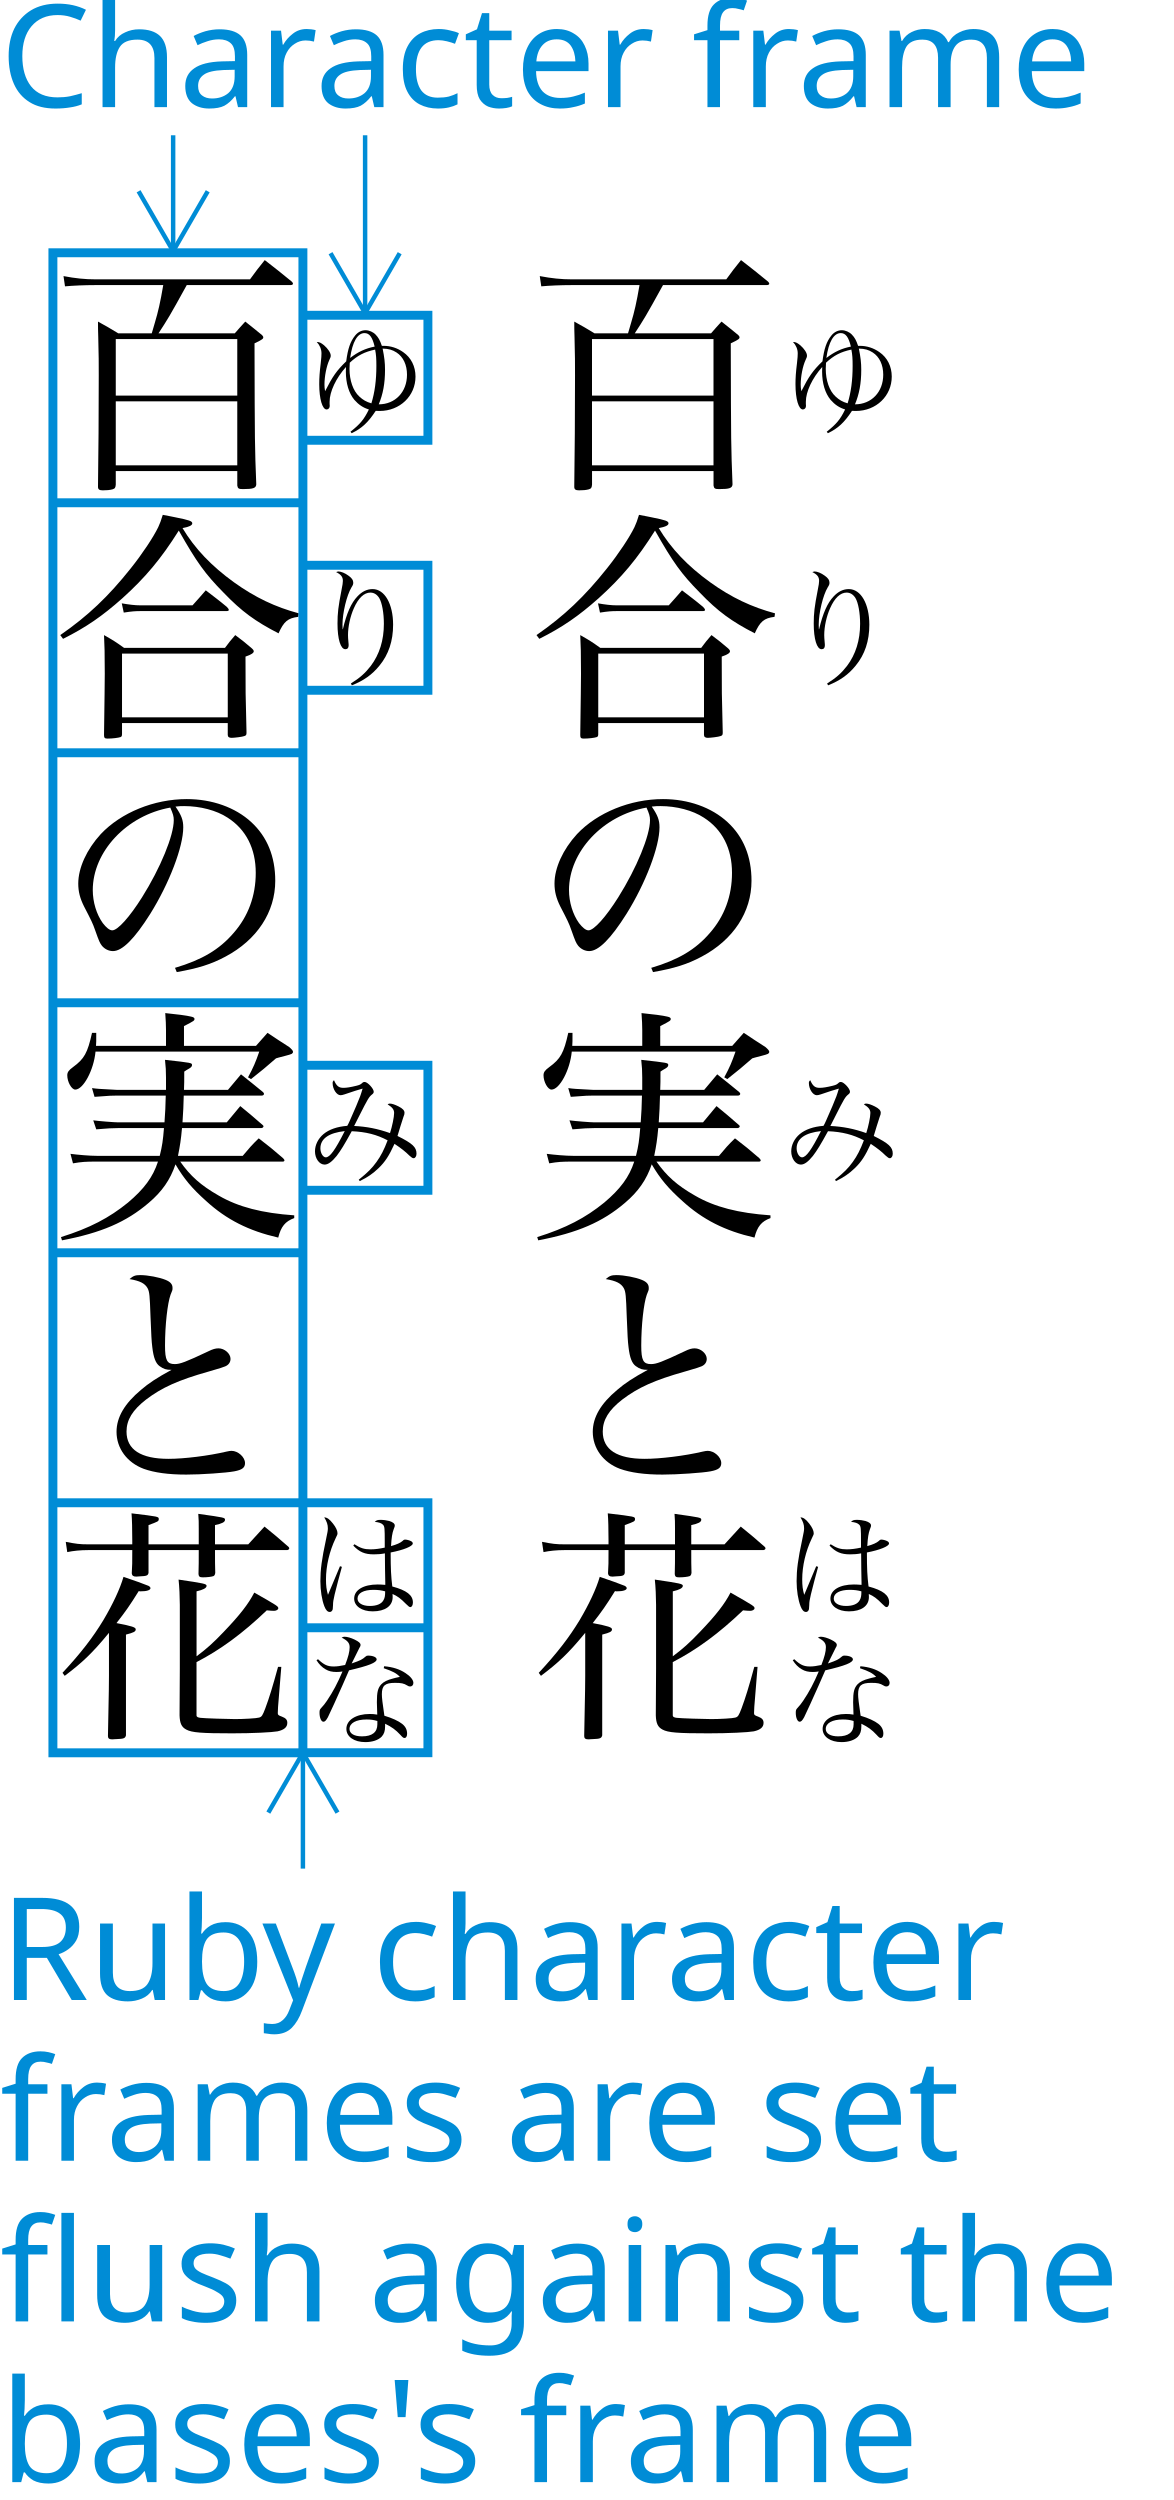
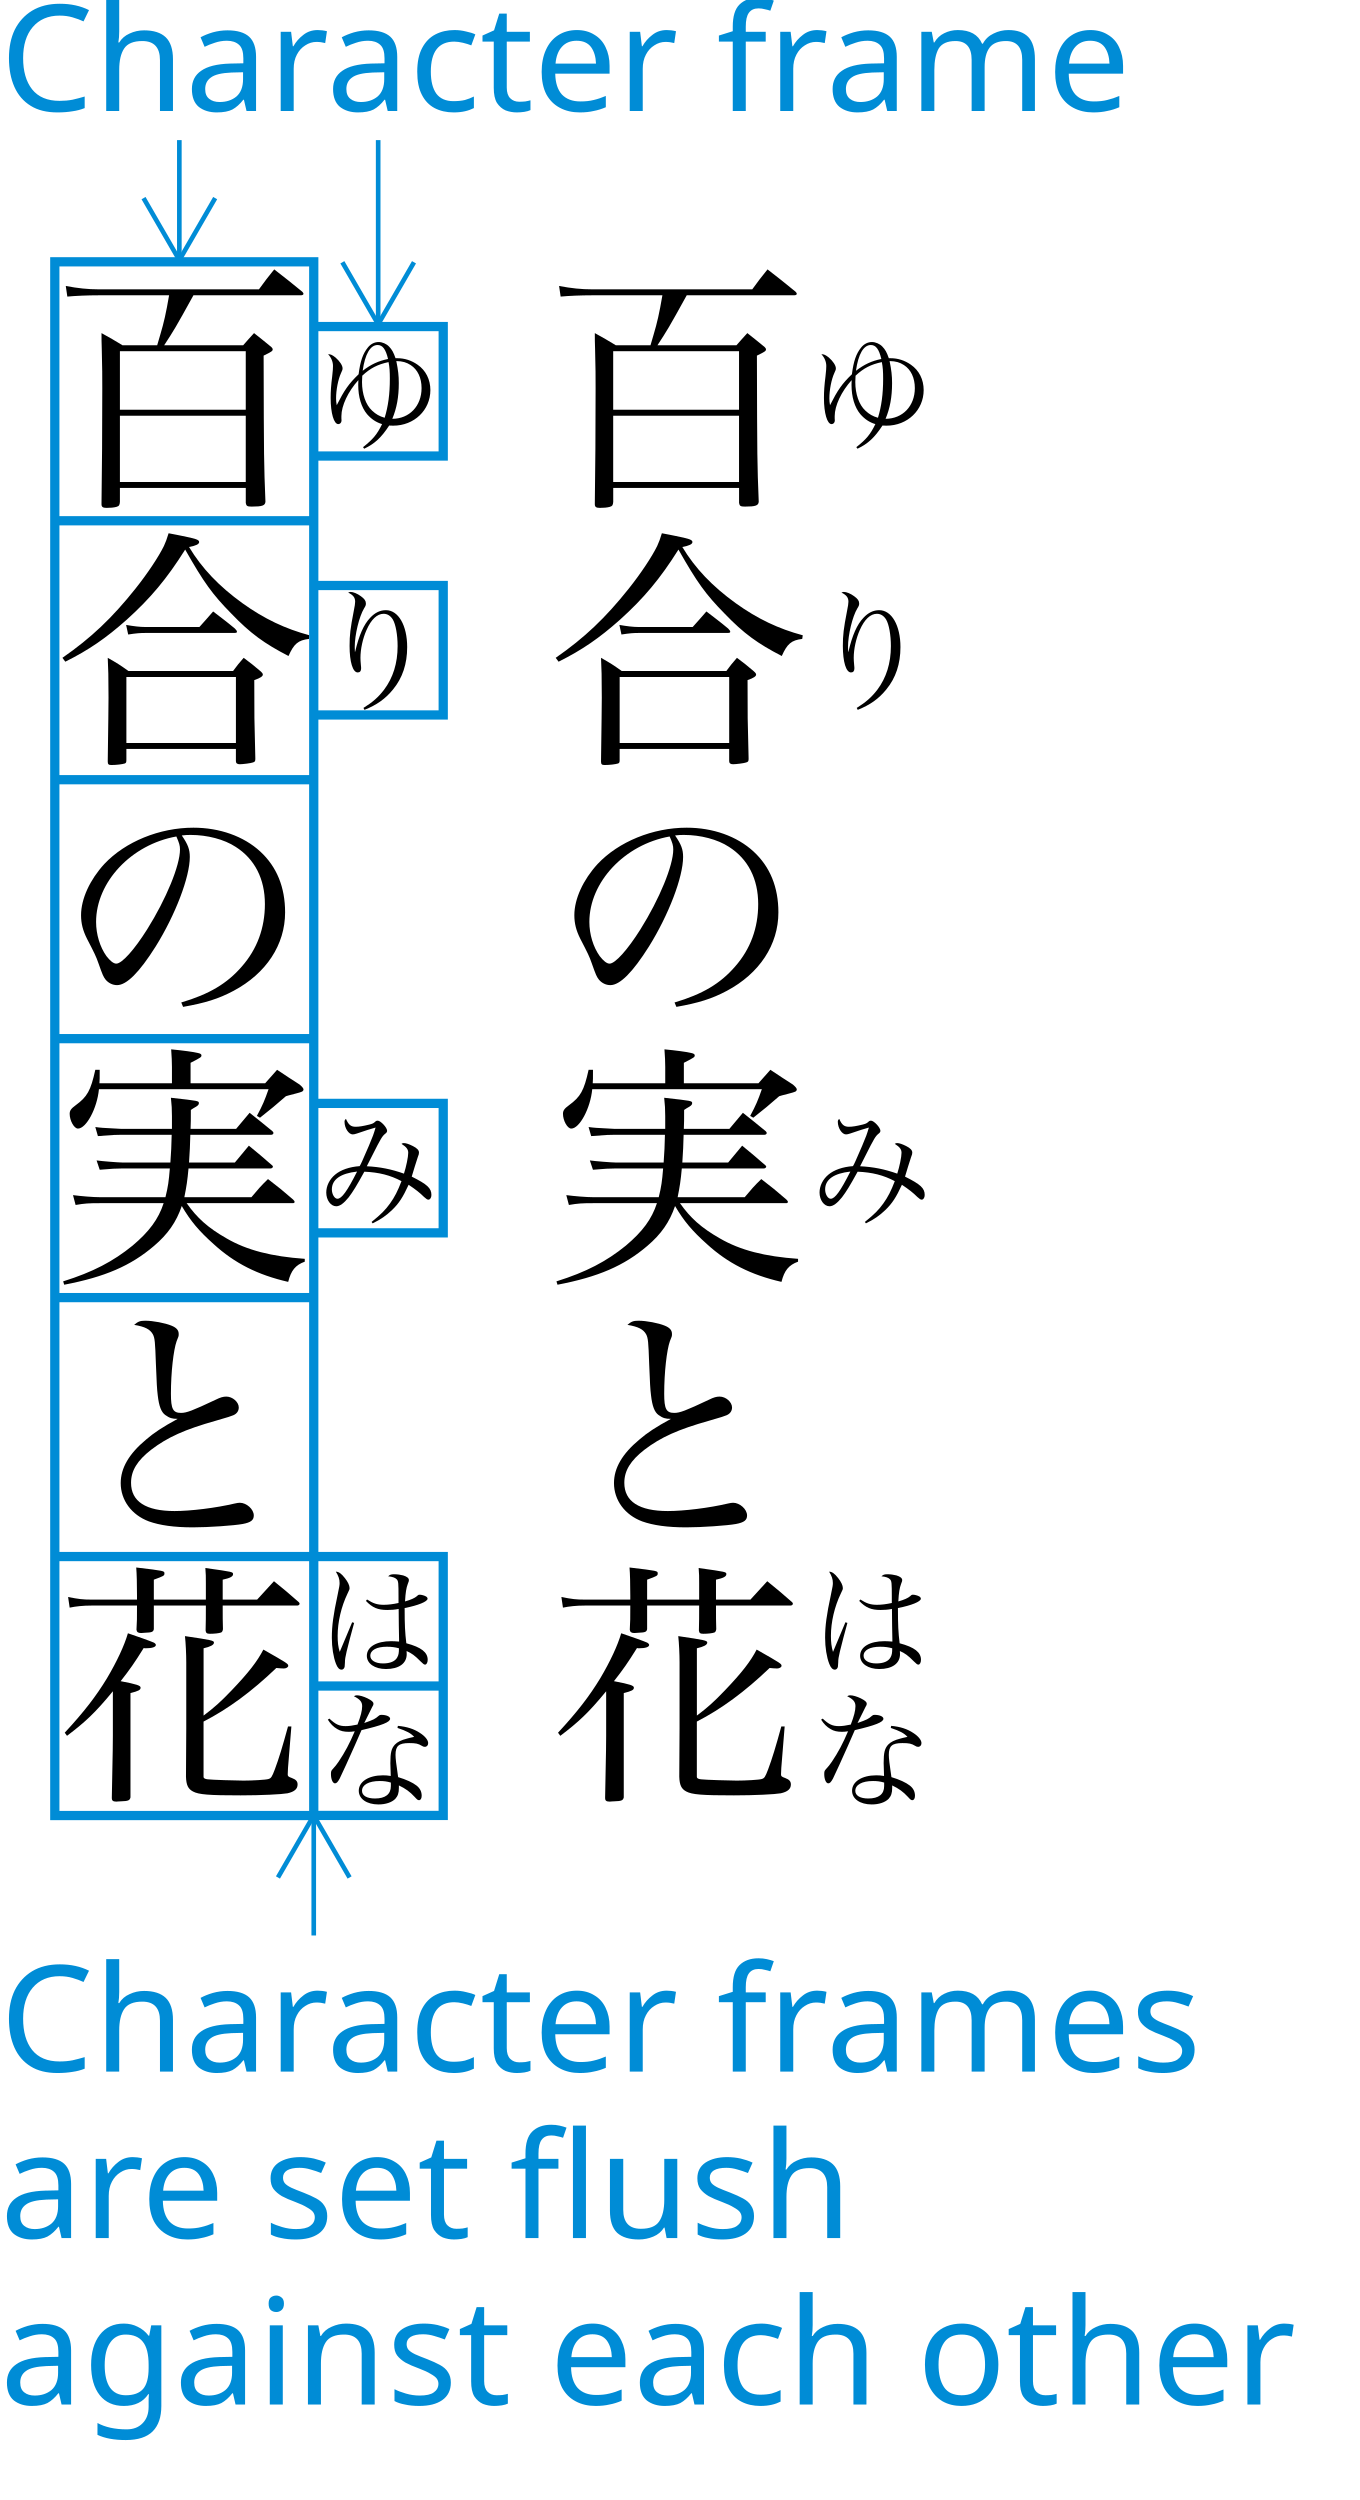
- <svg xmlns="http://www.w3.org/2000/svg" version="1.1" id="レイヤー_1" width="98.538" viewBox="0 0 65.692 140" overflow="visible" enable-background="new 0 0 65.692 165.848" xml:space="preserve">
+ <svg xmlns="http://www.w3.org/2000/svg" version="1.1" id="レイヤー_1" width="110.244" viewBox="0 0 73.496 135.163" overflow="visible" enable-background="new 0 0 73.496 135.163" xml:space="preserve">
  <g>
    <path d="M19.628,24.176c0.546-0.434,0.756-0.686,1.029-1.246c-0.322-0.098-0.574-0.266-0.813-0.539   c-0.308-0.371-0.476-0.924-0.476-1.582c0-0.049,0-0.133,0.007-0.259c-0.56,0.623-0.917,1.386-0.917,1.946c0,0.049,0,0.091,0,0.126   c0.007,0.049,0.007,0.091,0.007,0.112c0,0.112-0.077,0.196-0.175,0.196c-0.238,0-0.413-0.588-0.413-1.414   c0-0.357,0.021-0.672,0.084-1.176c0.035-0.322,0.042-0.42,0.042-0.553c0-0.231-0.098-0.462-0.266-0.637   c0.146,0,0.23,0.042,0.406,0.182c0.224,0.196,0.378,0.427,0.378,0.581c0,0.07-0.008,0.098-0.084,0.259   c-0.154,0.336-0.267,0.903-0.267,1.365c0,0.126,0.007,0.203,0.035,0.371c0.413-0.819,0.651-1.162,1.183-1.673   c0.092-0.714,0.231-1.113,0.497-1.442c0.154-0.196,0.364-0.301,0.588-0.301c0.196,0,0.421,0.098,0.561,0.245   c0.161,0.168,0.238,0.308,0.35,0.63c0.042,0,0.084,0,0.099,0c0.392,0,0.763,0.119,1.092,0.35c0.448,0.308,0.693,0.805,0.693,1.372   c0,1.085-0.875,1.925-2.01,1.925c-0.049,0-0.111,0-0.217-0.007c-0.427,0.651-0.777,0.98-1.351,1.253L19.628,24.176z M19.586,20.312   c-0.007,0.168-0.014,0.266-0.014,0.343c0,0.651,0.203,1.232,0.546,1.547c0.21,0.196,0.392,0.301,0.679,0.385   c0.189-0.609,0.28-1.288,0.28-2.1c0-0.399-0.014-0.623-0.07-0.91C20.413,19.703,20.021,19.906,19.586,20.312z M20.98,19.409   c-0.126-0.532-0.294-0.756-0.567-0.756c-0.392,0-0.679,0.49-0.805,1.393C20.055,19.703,20.455,19.514,20.98,19.409z M21.561,20.711   c0,0.756-0.112,1.358-0.351,1.932c0.924,0,1.582-0.693,1.582-1.659c0-0.553-0.21-1.001-0.588-1.246   c-0.231-0.147-0.434-0.21-0.777-0.217C21.526,20.011,21.561,20.312,21.561,20.711z" />
    <path d="M19.65,38.274c0.497-0.308,0.805-0.581,1.112-0.98c0.49-0.651,0.735-1.442,0.735-2.359c0-0.609-0.104-1.183-0.259-1.442   c-0.126-0.203-0.294-0.308-0.497-0.308c-0.351,0-0.672,0.301-0.924,0.875c-0.203,0.455-0.329,1.029-0.329,1.505   c0,0.119,0.007,0.196,0.027,0.434c0.008,0.042,0.008,0.098,0.008,0.147c0,0.133-0.063,0.21-0.183,0.21   c-0.266,0-0.44-0.567-0.44-1.435c0-0.581,0.042-0.945,0.224-1.876c0.056-0.28,0.077-0.413,0.077-0.511   c0-0.224-0.098-0.357-0.378-0.497c0.056-0.021,0.098-0.035,0.126-0.035c0.146,0,0.371,0.091,0.56,0.231   c0.196,0.14,0.273,0.252,0.273,0.392c0,0.091-0.014,0.133-0.098,0.266c-0.267,0.441-0.505,1.435-0.505,2.086   c0,0.063,0,0.133,0.008,0.259h0.014c0.21-0.896,0.469-1.477,0.812-1.834c0.26-0.28,0.539-0.413,0.854-0.413   c0.672,0,1.147,0.826,1.147,1.995c0,0.91-0.252,1.666-0.763,2.289c-0.413,0.511-0.882,0.84-1.547,1.106L19.65,38.274z" />
    <path d="M20.09,66.064c0.512-0.413,0.742-0.644,0.994-0.994s0.42-0.679,0.623-1.211c-0.609-0.322-1.211-0.476-2.009-0.511   c-0.427,0.777-0.609,1.071-0.847,1.386c-0.26,0.322-0.477,0.483-0.673,0.483c-0.294,0-0.539-0.336-0.539-0.742   c0-0.357,0.176-0.714,0.477-0.966c0.308-0.259,0.77-0.42,1.33-0.462c0.098-0.168,0.111-0.217,0.497-1.099   c0.224-0.532,0.252-0.609,0.363-0.987c-0.168,0.042-0.65,0.196-1.008,0.322c-0.111,0.035-0.168,0.049-0.23,0.049   c-0.217,0-0.441-0.343-0.441-0.679c0-0.07,0.014-0.105,0.077-0.161c0.14,0.322,0.266,0.427,0.525,0.427   c0.182,0,0.398-0.035,0.741-0.119c0.183-0.049,0.21-0.063,0.309-0.147c0.042-0.049,0.084-0.063,0.146-0.063   c0.154,0,0.504,0.371,0.504,0.546c0,0.056-0.027,0.105-0.104,0.161c-0.161,0.133-0.224,0.231-0.707,1.19   c-0.189,0.378-0.217,0.434-0.287,0.567c0.707,0.035,1.316,0.154,2.009,0.399c0.119-0.364,0.231-0.903,0.231-1.127   c0-0.189-0.099-0.315-0.364-0.483c0.049-0.035,0.077-0.042,0.126-0.042c0.119,0,0.28,0.056,0.49,0.161   c0.224,0.112,0.329,0.224,0.329,0.35c0,0.07-0.007,0.105-0.063,0.245c-0.021,0.049-0.063,0.196-0.168,0.525   c-0.035,0.126-0.063,0.21-0.161,0.532c0.84,0.42,1.064,0.623,1.064,0.994c0,0.14-0.07,0.252-0.161,0.252   c-0.063,0-0.112-0.035-0.238-0.147c-0.224-0.224-0.455-0.406-0.833-0.658c-0.308,0.672-0.524,1.008-0.896,1.365   c-0.315,0.301-0.603,0.504-1.05,0.721L20.09,66.064z M17.942,64.307c0,0.259,0.146,0.504,0.301,0.504   c0.23,0,0.525-0.406,1.063-1.47C18.411,63.439,17.942,63.768,17.942,64.307z" />
    <path d="M19.146,87.743c-0.126,0.441-0.322,1.204-0.406,1.547c-0.07,0.308-0.091,0.42-0.091,0.595   c-0.008,0.224-0.015,0.252-0.05,0.308c-0.034,0.049-0.076,0.077-0.133,0.077c-0.119,0-0.217-0.098-0.301-0.315   c-0.14-0.357-0.224-0.889-0.224-1.407c0-0.644,0.077-1.232,0.314-2.331c0.091-0.434,0.105-0.511,0.105-0.63   c0-0.21-0.057-0.378-0.203-0.616c0.161,0.007,0.294,0.098,0.49,0.35c0.161,0.203,0.252,0.399,0.252,0.532   c0,0.077,0,0.077-0.112,0.308c-0.336,0.7-0.532,1.533-0.532,2.282c0,0.357,0.028,0.581,0.112,0.868l0.294-0.7l0.378-0.903   L19.146,87.743z M19.845,86.477c0.336,0.217,0.554,0.287,0.903,0.287c0.245,0,0.511-0.035,0.798-0.098c0-0.133,0-0.245,0-0.308   c0-0.784-0.007-0.875-0.098-0.973c-0.084-0.091-0.238-0.14-0.462-0.161c0.098-0.091,0.153-0.112,0.336-0.112   c0.154,0,0.343,0.028,0.476,0.063c0.203,0.063,0.309,0.147,0.309,0.252c0,0.049,0,0.056-0.063,0.217   c-0.077,0.203-0.119,0.455-0.146,0.938c0.321-0.091,0.524-0.182,0.644-0.287c0.07-0.07,0.091-0.077,0.154-0.077   c0.084,0,0.245,0.042,0.329,0.091c0.056,0.028,0.091,0.077,0.091,0.126c0,0.154-0.511,0.364-1.239,0.504   c0,0.931,0.021,1.316,0.091,1.904c0.813,0.217,1.155,0.49,1.155,0.896c0,0.147-0.063,0.259-0.14,0.259   c-0.057,0-0.105-0.035-0.245-0.175c-0.309-0.315-0.483-0.441-0.756-0.56c0.007,0.063,0.007,0.119,0.007,0.168   c0,0.504-0.42,0.805-1.12,0.805c-0.609,0-1.036-0.294-1.036-0.714c0-0.483,0.518-0.791,1.316-0.791c0.133,0,0.23,0.007,0.427,0.021   c0-0.063,0-0.105,0-0.119l-0.014-0.749l-0.008-0.896c-0.21,0.042-0.413,0.056-0.615,0.056c-0.512,0-0.806-0.126-1.155-0.49   L19.845,86.477z M20.917,89.031c-0.553,0-0.896,0.182-0.896,0.49c0,0.245,0.272,0.413,0.686,0.413c0.385,0,0.658-0.112,0.771-0.329   c0.069-0.126,0.091-0.231,0.091-0.49C21.372,89.06,21.175,89.031,20.917,89.031z" />
    <path d="M17.809,92.917c0.336,0.315,0.531,0.406,0.882,0.406c0.182,0,0.371-0.028,0.637-0.084c0.175-0.455,0.252-0.749,0.252-0.994   c0-0.231-0.112-0.371-0.448-0.539c0.077-0.042,0.112-0.049,0.168-0.049c0.141,0,0.357,0.063,0.561,0.161   c0.237,0.119,0.329,0.196,0.329,0.294c0,0.056-0.015,0.098-0.07,0.182c-0.028,0.056-0.175,0.343-0.427,0.861   c0.518-0.182,0.581-0.217,0.776-0.385c0.057-0.049,0.077-0.056,0.147-0.056c0.272,0,0.476,0.091,0.476,0.21   c0,0.182-0.434,0.357-1.547,0.616c-0.063,0.14-0.182,0.427-0.371,0.847c-0.21,0.483-0.749,1.659-0.812,1.778   c-0.105,0.189-0.168,0.252-0.252,0.252c-0.119,0-0.217-0.217-0.217-0.497c0-0.14,0.014-0.182,0.076-0.252   c0.154-0.168,0.238-0.273,0.336-0.42c0.344-0.511,0.596-0.987,0.875-1.645c-0.153,0.021-0.217,0.028-0.328,0.028   c-0.253,0-0.441-0.042-0.616-0.147c-0.21-0.119-0.371-0.287-0.512-0.511L17.809,92.917z M21.511,93.309   c0.483,0.042,0.875,0.168,1.197,0.385c0.273,0.175,0.441,0.385,0.441,0.546c0,0.119-0.07,0.203-0.183,0.203   c-0.056,0-0.098-0.014-0.161-0.056c-0.195-0.119-0.328-0.147-0.686-0.147c-0.56,0-0.735,0.154-0.735,0.637   c0,0.189,0.035,0.49,0.141,1.204c0.427,0.126,0.791,0.294,0.994,0.455c0.188,0.147,0.279,0.329,0.279,0.553   c0,0.14-0.056,0.238-0.14,0.238c-0.07,0-0.098-0.021-0.245-0.182c-0.252-0.273-0.483-0.441-0.847-0.616c0,0.056,0,0.105,0,0.133   c0,0.28-0.057,0.441-0.196,0.595c-0.189,0.189-0.518,0.301-0.91,0.301c-0.63,0-1.063-0.301-1.063-0.742   c0-0.49,0.531-0.833,1.309-0.833c0.161,0,0.238,0.007,0.42,0.035c-0.021-0.553-0.021-0.609-0.021-0.693   c0-0.574,0.056-0.791,0.244-1.001c0.141-0.147,0.337-0.245,0.665-0.329c0.105-0.028,0.119-0.035,0.379-0.091   c-0.189-0.203-0.406-0.315-0.903-0.483L21.511,93.309z M21.133,96.375c-0.217-0.063-0.378-0.084-0.602-0.084   c-0.595,0-0.959,0.203-0.959,0.532c0,0.259,0.266,0.413,0.7,0.413c0.566,0,0.86-0.231,0.86-0.672V96.375z" />
    <path d="M10.458,15.965c-0.979,1.778-1.063,1.904-1.582,2.702h4.271c0.252-0.294,0.336-0.378,0.588-0.658   c0.405,0.322,0.531,0.42,0.938,0.756c0.042,0.042,0.07,0.084,0.07,0.126c0,0.084-0.056,0.126-0.49,0.336   c0.014,5.74,0.014,5.74,0.098,7.896c-0.014,0.21-0.168,0.266-0.741,0.266c-0.238,0-0.294-0.028-0.322-0.196v-0.812H6.483v0.756   c-0.015,0.168-0.042,0.224-0.183,0.266c-0.153,0.042-0.336,0.056-0.546,0.056c-0.196,0-0.266-0.056-0.266-0.196   c0-0.014,0-0.042,0-0.056c0.027-2.044,0.042-3.78,0.042-6.188c0-0.854,0-0.938-0.028-2.142c-0.014-0.476-0.014-0.476-0.014-0.868   c0.504,0.28,0.658,0.364,1.134,0.658h1.876c0.056-0.196,0.056-0.196,0.168-0.574c0.196-0.658,0.308-1.148,0.476-2.128H5.334   c-0.588,0-1.246,0.028-1.694,0.07l-0.084-0.574c0.658,0.126,1.204,0.182,1.778,0.182H14c0.35-0.476,0.448-0.616,0.826-1.078   c0.658,0.504,0.854,0.672,1.512,1.204c0.042,0.042,0.07,0.084,0.07,0.112c0,0.056-0.057,0.084-0.154,0.084H10.458z M13.287,18.989   H6.483v3.164h6.804V18.989z M6.483,22.475v3.584h6.804v-3.584H6.483z" />
    <path d="M3.375,35.565c1.554-1.078,2.688-2.156,3.948-3.738c0.658-0.826,1.26-1.736,1.54-2.31c0.098-0.21,0.153-0.364,0.252-0.686   c0.322,0.056,0.56,0.112,0.714,0.14c0.77,0.154,0.938,0.21,0.938,0.336c0,0.112-0.168,0.196-0.546,0.266   c0.687,1.148,1.624,2.128,2.885,3.038c1.189,0.854,2.323,1.386,3.626,1.736l-0.028,0.196c-0.588,0.07-0.813,0.266-1.106,0.924   c-1.302-0.672-2.058-1.218-3.08-2.282c-1.035-1.05-1.498-1.694-2.506-3.472c-0.994,1.582-1.876,2.632-3.164,3.794   c-1.119,0.994-2.029,1.624-3.317,2.268L3.375,35.565z M6.833,41.081c0,0.126-0.014,0.168-0.084,0.196   c-0.126,0.042-0.448,0.084-0.728,0.084c-0.154,0-0.196-0.042-0.196-0.196c0.028-2.184,0.042-2.87,0.042-3.444   c0-1.106-0.014-1.624-0.042-2.156c0.518,0.294,0.672,0.392,1.12,0.714H12.6c0.225-0.308,0.309-0.406,0.574-0.714   c0.393,0.294,0.519,0.392,0.896,0.714c0.111,0.098,0.14,0.14,0.14,0.196c0,0.084-0.126,0.182-0.462,0.294   c0,2.044,0,2.044,0.056,4.214c0,0.028,0,0.042,0,0.056c0,0.112-0.027,0.154-0.126,0.182c-0.098,0.042-0.56,0.098-0.714,0.098   c-0.14,0-0.21-0.056-0.21-0.168c0-0.014,0-0.042,0-0.07v-0.588H6.833V41.081z M6.819,33.787c0.405,0.07,0.742,0.112,1.036,0.112   h2.926c0.322-0.35,0.42-0.476,0.742-0.84c0.504,0.392,0.672,0.504,1.176,0.924c0.069,0.07,0.112,0.126,0.112,0.168   c0,0.056-0.028,0.07-0.183,0.07H7.855c-0.267,0-0.477,0.014-0.925,0.084L6.819,33.787z M6.833,40.171h5.922v-3.57H6.833V40.171z" />
    <path d="M9.8,54.199c1.513-0.448,2.479-1.022,3.276-1.946c0.826-0.938,1.246-2.086,1.246-3.374c0-1.358-0.546-2.436-1.582-3.094   c-0.616-0.406-1.54-0.644-2.422-0.644c-0.168,0-0.267,0-0.49,0.028c0.336,0.49,0.434,0.756,0.434,1.162   c0,1.092-0.783,3.136-1.848,4.844c-0.882,1.4-1.568,2.086-2.086,2.086c-0.238,0-0.462-0.112-0.616-0.294   c-0.126-0.168-0.154-0.224-0.392-0.896c-0.126-0.364-0.21-0.532-0.616-1.316c-0.224-0.448-0.322-0.826-0.322-1.274   c0-0.882,0.477-1.918,1.261-2.772c1.134-1.204,2.981-1.96,4.815-1.96c1.414,0,2.716,0.462,3.612,1.288   c0.896,0.826,1.344,1.932,1.344,3.29c0,1.75-1.022,3.304-2.786,4.242c-0.812,0.434-1.54,0.658-2.729,0.868L9.8,54.199z    M5.195,49.845c0,0.672,0.21,1.358,0.56,1.848c0.196,0.252,0.378,0.406,0.532,0.406c0.308,0,0.979-0.756,1.666-1.848   c1.036-1.652,1.778-3.458,1.778-4.326c0-0.21-0.042-0.35-0.196-0.7C7.098,45.659,5.195,47.689,5.195,49.845z" />
    <path d="M6.539,61.353c-0.238,0-0.35,0-1.246,0.07l-0.14-0.49c0.308,0.042,0.308,0.042,1.372,0.098h2.771c0-0.182,0-0.182,0-0.686   c0-0.392-0.014-0.588-0.056-0.994c1.512,0.168,1.512,0.168,1.512,0.294c0,0.056-0.028,0.112-0.14,0.182   c0,0-0.057,0.028-0.168,0.098c-0.042,0.028-0.084,0.056-0.126,0.084c0,0.602,0,0.602-0.015,1.022h2.464l0.729-0.868   c0.532,0.42,0.7,0.56,1.232,0.994c0.042,0.042,0.056,0.07,0.056,0.098c0,0.056-0.056,0.098-0.126,0.098h-4.368   c-0.014,0.574-0.028,0.868-0.07,1.498h2.479l0.756-0.91c0.546,0.448,0.714,0.588,1.274,1.078c0.014,0.014,0.027,0.042,0.027,0.056   c0,0.042-0.056,0.098-0.126,0.098h-4.438c-0.057,0.644-0.112,0.994-0.225,1.554h3.626c0.378-0.448,0.49-0.588,0.896-0.98   c0.588,0.448,0.77,0.602,1.357,1.106c0.057,0.056,0.084,0.098,0.084,0.126c0,0.042-0.042,0.07-0.084,0.07h-5.754   c0.561,0.798,1.148,1.33,2.156,1.904c1.106,0.644,2.437,0.98,4.229,1.106v0.154c-0.505,0.182-0.742,0.476-0.896,1.092   c-1.652-0.378-2.898-1.008-4.032-2.044c-0.798-0.714-1.246-1.246-1.722-2.058c-0.294,0.868-0.756,1.526-1.498,2.156   c-1.26,1.078-2.66,1.68-4.858,2.1l-0.056-0.182c1.61-0.504,2.702-1.078,3.752-1.932c0.896-0.756,1.4-1.428,1.68-2.296h-3.43   c-0.63,0-0.84,0.014-1.33,0.098l-0.14-0.532c0.434,0.056,1.078,0.112,1.47,0.112h3.528c0.14-0.56,0.182-0.868,0.237-1.554H6.609   c-0.309,0-0.574,0.014-1.219,0.07l-0.168-0.504c0.294,0.042,1.19,0.112,1.372,0.112h2.618c0.042-0.63,0.057-0.84,0.07-1.498H6.539z    M14.336,58.567l0.645-0.728c0.531,0.35,0.686,0.462,1.218,0.798c0.126,0.112,0.21,0.196,0.21,0.266   c0,0.042-0.028,0.084-0.07,0.112c-0.056,0.028-0.196,0.07-0.364,0.112c-0.321,0.084-0.489,0.126-0.518,0.14   c-0.546,0.476-0.812,0.7-1.4,1.162l-0.168-0.098c0.309-0.574,0.42-0.84,0.63-1.442h-9.17c-0.098,1.036-0.686,2.128-1.134,2.128   c-0.21,0-0.448-0.434-0.448-0.798c0-0.168,0.07-0.28,0.322-0.462c0.63-0.462,0.813-0.784,1.064-1.918H5.39   c0,0.518,0,0.518-0.014,0.728h3.92v-0.882c0-0.322-0.014-0.518-0.042-0.952c0.588,0.056,1.232,0.14,1.442,0.196   c0.14,0.028,0.195,0.07,0.195,0.126c0,0.098-0.014,0.112-0.588,0.406v1.106H14.336z" />
    <path d="M7.855,71.405c0.42,0,1.077,0.126,1.414,0.266c0.279,0.112,0.392,0.252,0.392,0.448c0,0.014,0,0.028,0,0.028   c0,0.112-0.014,0.112-0.112,0.364c-0.168,0.476-0.308,1.68-0.308,2.842c0,0.826,0.112,1.036,0.546,1.036   c0.294,0,0.602-0.112,1.876-0.714c0.252-0.126,0.406-0.168,0.574-0.168c0.336,0,0.672,0.294,0.672,0.588   c0,0.182-0.098,0.336-0.294,0.42c-0.099,0.042-0.294,0.112-0.938,0.294c-1.693,0.476-2.618,0.896-3.5,1.568   c-0.756,0.588-1.092,1.134-1.092,1.792c0,1.008,0.798,1.526,2.353,1.526c0.867,0,2.239-0.168,3.247-0.406   c0.141-0.028,0.196-0.042,0.28-0.042c0.364,0,0.756,0.35,0.756,0.686c0,0.252-0.153,0.378-0.602,0.462s-1.848,0.182-2.688,0.182   c-1.021,0-1.792-0.112-2.38-0.322c-0.938-0.35-1.525-1.148-1.525-2.072c0-0.812,0.447-1.582,1.372-2.352   c0.42-0.364,0.882-0.672,1.708-1.12c-0.309,0-0.435-0.042-0.673-0.21c-0.21-0.154-0.336-0.462-0.405-1.064   c-0.042-0.336-0.057-0.644-0.099-1.694c-0.042-1.19-0.056-1.4-0.168-1.61c-0.153-0.266-0.42-0.406-1.008-0.504   C7.462,71.447,7.575,71.405,7.855,71.405z" />
    <path d="M3.5,93.679c1.05-1.134,1.694-1.974,2.282-2.94c0.546-0.924,0.938-1.764,1.134-2.436c0.504,0.168,1.246,0.434,1.4,0.504   c0.056,0.028,0.111,0.084,0.111,0.126c0,0.112-0.195,0.182-0.56,0.182c-0.014,0-0.056,0-0.098-0.014   c-0.505,0.812-0.742,1.148-1.246,1.792c0.882,0.168,1.078,0.238,1.078,0.35c0,0.126-0.112,0.182-0.547,0.294v2.31   c0,1.036,0,1.036,0,3.332c-0.042,0.168-0.126,0.196-0.518,0.21c-0.112,0-0.182,0.014-0.224,0.014c-0.028,0-0.042,0-0.042,0   c-0.154,0-0.225-0.056-0.225-0.182c0.057-2.898,0.057-2.898,0.057-3.374v-2.408c-0.952,1.162-1.513,1.68-2.479,2.408L3.5,93.679z    M11.13,86.483v-0.882c0-0.392,0-0.476-0.027-0.826c1.497,0.21,1.497,0.21,1.497,0.336s-0.168,0.21-0.56,0.294   c0,0.434,0,0.798,0,1.078h1.862c0.392-0.434,0.531-0.574,0.91-0.994c0.588,0.476,0.77,0.63,1.344,1.134   c0.027,0.028,0.042,0.056,0.042,0.084c0,0.056-0.07,0.098-0.126,0.098h-4.032c0,0.742,0,0.742,0.014,1.274   c-0.014,0.098-0.042,0.154-0.098,0.182c-0.112,0.042-0.364,0.07-0.602,0.07c-0.168,0-0.225-0.042-0.238-0.182   c0.014-0.602,0.014-0.602,0.014-1.344H8.317c0,0.784,0,0.784,0,1.274c-0.028,0.154-0.112,0.182-0.477,0.196   c-0.069,0-0.14,0.014-0.195,0.014c-0.015,0-0.028,0-0.028,0c-0.154,0-0.224-0.056-0.238-0.182c0.028-0.518,0.028-0.518,0.028-1.302   H4.943c-0.448,0-0.84,0.042-1.177,0.112l-0.084-0.574c0.574,0.112,0.784,0.14,1.261,0.14h2.464c0-0.112,0-0.14,0-0.21   c0-0.616-0.014-1.204-0.042-1.526c1.525,0.182,1.525,0.182,1.525,0.322c0,0.126-0.042,0.14-0.573,0.336v1.078H11.13z    M11.004,92.755c0.561-0.42,0.924-0.742,1.512-1.358c0.925-0.966,1.4-1.582,1.723-2.212c1.33,0.756,1.344,0.77,1.344,0.882   c0,0.07-0.112,0.14-0.238,0.14s-0.252-0.014-0.405-0.028c-1.345,1.288-2.604,2.212-3.935,2.898v2.996   c0,0.07,0.084,0.112,0.225,0.126c0.195,0.028,1.582,0.07,1.932,0.07c0.476,0,1.218-0.042,1.344-0.084   c0.154-0.042,0.196-0.112,0.351-0.518c0.224-0.602,0.405-1.19,0.714-2.324h0.182l-0.182,2.24c-0.015,0.224-0.015,0.336-0.015,0.35   c0,0.098,0.028,0.126,0.225,0.196c0.224,0.084,0.308,0.182,0.308,0.35c0,0.238-0.168,0.392-0.546,0.476   c-0.308,0.056-1.414,0.112-2.534,0.112c-1.722,0-2.268-0.042-2.576-0.21c-0.266-0.14-0.363-0.35-0.378-0.798   c0.015-2.296,0.015-2.296,0.015-2.604v-3.584c0-0.42-0.028-1.05-0.07-1.414c1.428,0.21,1.568,0.238,1.568,0.35   c0,0.126-0.196,0.224-0.561,0.308V92.755z" />
  </g>
  <g>
    <g>
      <path d="M46.298,24.176c0.546-0.434,0.756-0.686,1.029-1.246c-0.322-0.098-0.574-0.266-0.813-0.539    c-0.308-0.371-0.476-0.924-0.476-1.582c0-0.049,0-0.133,0.007-0.259c-0.56,0.623-0.917,1.386-0.917,1.946c0,0.049,0,0.091,0,0.126    c0.007,0.049,0.007,0.091,0.007,0.112c0,0.112-0.077,0.196-0.175,0.196c-0.238,0-0.413-0.588-0.413-1.414    c0-0.357,0.021-0.672,0.084-1.176c0.035-0.322,0.042-0.42,0.042-0.553c0-0.231-0.098-0.462-0.266-0.637    c0.146,0,0.23,0.042,0.406,0.182c0.224,0.196,0.378,0.427,0.378,0.581c0,0.07-0.008,0.098-0.084,0.259    c-0.154,0.336-0.267,0.903-0.267,1.365c0,0.126,0.007,0.203,0.035,0.371c0.413-0.819,0.651-1.162,1.183-1.673    c0.092-0.714,0.231-1.113,0.497-1.442c0.154-0.196,0.364-0.301,0.588-0.301c0.196,0,0.421,0.098,0.561,0.245    c0.161,0.168,0.238,0.308,0.35,0.63c0.042,0,0.084,0,0.099,0c0.392,0,0.763,0.119,1.092,0.35c0.448,0.308,0.693,0.805,0.693,1.372    c0,1.085-0.875,1.925-2.01,1.925c-0.049,0-0.111,0-0.217-0.007c-0.427,0.651-0.777,0.98-1.351,1.253L46.298,24.176z     M46.256,20.312c-0.007,0.168-0.014,0.266-0.014,0.343c0,0.651,0.203,1.232,0.546,1.547c0.21,0.196,0.392,0.301,0.679,0.385    c0.189-0.609,0.28-1.288,0.28-2.1c0-0.399-0.014-0.623-0.07-0.91C47.082,19.703,46.69,19.906,46.256,20.312z M47.649,19.409    c-0.126-0.532-0.294-0.756-0.567-0.756c-0.392,0-0.679,0.49-0.805,1.393C46.725,19.703,47.124,19.514,47.649,19.409z     M48.23,20.711c0,0.756-0.112,1.358-0.351,1.932c0.924,0,1.582-0.693,1.582-1.659c0-0.553-0.21-1.001-0.588-1.246    c-0.231-0.147-0.434-0.21-0.777-0.217C48.195,20.011,48.23,20.312,48.23,20.711z" />
      <path d="M46.319,38.274c0.497-0.308,0.805-0.581,1.112-0.98c0.49-0.651,0.735-1.442,0.735-2.359c0-0.609-0.104-1.183-0.259-1.442    c-0.126-0.203-0.294-0.308-0.497-0.308c-0.351,0-0.672,0.301-0.924,0.875c-0.203,0.455-0.329,1.029-0.329,1.505    c0,0.119,0.007,0.196,0.027,0.434c0.008,0.042,0.008,0.098,0.008,0.147c0,0.133-0.063,0.21-0.183,0.21    c-0.266,0-0.44-0.567-0.44-1.435c0-0.581,0.042-0.945,0.224-1.876c0.056-0.28,0.077-0.413,0.077-0.511    c0-0.224-0.098-0.357-0.378-0.497c0.056-0.021,0.098-0.035,0.126-0.035c0.146,0,0.371,0.091,0.56,0.231    c0.196,0.14,0.273,0.252,0.273,0.392c0,0.091-0.014,0.133-0.098,0.266c-0.267,0.441-0.505,1.435-0.505,2.086    c0,0.063,0,0.133,0.008,0.259h0.014c0.21-0.896,0.469-1.477,0.812-1.834c0.26-0.28,0.539-0.413,0.854-0.413    c0.672,0,1.147,0.826,1.147,1.995c0,0.91-0.252,1.666-0.763,2.289c-0.413,0.511-0.882,0.84-1.547,1.106L46.319,38.274z" />
      <path d="M46.76,66.064c0.512-0.413,0.742-0.644,0.994-0.994s0.42-0.679,0.623-1.211c-0.609-0.322-1.211-0.476-2.009-0.511    c-0.427,0.777-0.609,1.071-0.847,1.386c-0.26,0.322-0.477,0.483-0.673,0.483c-0.294,0-0.539-0.336-0.539-0.742    c0-0.357,0.176-0.714,0.477-0.966c0.308-0.259,0.77-0.42,1.33-0.462c0.098-0.168,0.111-0.217,0.497-1.099    c0.224-0.532,0.252-0.609,0.363-0.987c-0.168,0.042-0.65,0.196-1.008,0.322c-0.111,0.035-0.168,0.049-0.23,0.049    c-0.217,0-0.441-0.343-0.441-0.679c0-0.07,0.014-0.105,0.077-0.161c0.14,0.322,0.266,0.427,0.525,0.427    c0.182,0,0.398-0.035,0.741-0.119c0.183-0.049,0.21-0.063,0.309-0.147c0.042-0.049,0.084-0.063,0.146-0.063    c0.154,0,0.504,0.371,0.504,0.546c0,0.056-0.027,0.105-0.104,0.161c-0.161,0.133-0.224,0.231-0.707,1.19    c-0.189,0.378-0.217,0.434-0.287,0.567c0.707,0.035,1.316,0.154,2.009,0.399c0.119-0.364,0.231-0.903,0.231-1.127    c0-0.189-0.099-0.315-0.364-0.483c0.049-0.035,0.077-0.042,0.126-0.042c0.119,0,0.28,0.056,0.49,0.161    c0.224,0.112,0.329,0.224,0.329,0.35c0,0.07-0.007,0.105-0.063,0.245c-0.021,0.049-0.063,0.196-0.168,0.525    c-0.035,0.126-0.063,0.21-0.161,0.532c0.84,0.42,1.064,0.623,1.064,0.994c0,0.14-0.07,0.252-0.161,0.252    c-0.063,0-0.112-0.035-0.238-0.147c-0.224-0.224-0.455-0.406-0.833-0.658c-0.308,0.672-0.524,1.008-0.896,1.365    c-0.315,0.301-0.603,0.504-1.05,0.721L46.76,66.064z M44.611,64.307c0,0.259,0.146,0.504,0.301,0.504    c0.23,0,0.525-0.406,1.063-1.47C45.08,63.439,44.611,63.768,44.611,64.307z" />
      <path d="M45.815,87.743c-0.126,0.441-0.322,1.204-0.406,1.547c-0.07,0.308-0.091,0.42-0.091,0.595    c-0.008,0.224-0.015,0.252-0.05,0.308c-0.034,0.049-0.076,0.077-0.133,0.077c-0.119,0-0.217-0.098-0.301-0.315    c-0.14-0.357-0.224-0.889-0.224-1.407c0-0.644,0.077-1.232,0.314-2.331c0.091-0.434,0.105-0.511,0.105-0.63    c0-0.21-0.057-0.378-0.203-0.616c0.161,0.007,0.294,0.098,0.49,0.35c0.161,0.203,0.252,0.399,0.252,0.532    c0,0.077,0,0.077-0.112,0.308c-0.336,0.7-0.532,1.533-0.532,2.282c0,0.357,0.028,0.581,0.112,0.868l0.294-0.7l0.378-0.903    L45.815,87.743z M46.515,86.477c0.336,0.217,0.554,0.287,0.903,0.287c0.245,0,0.511-0.035,0.798-0.098c0-0.133,0-0.245,0-0.308    c0-0.784-0.007-0.875-0.098-0.973c-0.084-0.091-0.238-0.14-0.462-0.161c0.098-0.091,0.153-0.112,0.336-0.112    c0.154,0,0.343,0.028,0.476,0.063c0.203,0.063,0.309,0.147,0.309,0.252c0,0.049,0,0.056-0.063,0.217    c-0.077,0.203-0.119,0.455-0.146,0.938c0.321-0.091,0.524-0.182,0.644-0.287c0.07-0.07,0.091-0.077,0.154-0.077    c0.084,0,0.245,0.042,0.329,0.091c0.056,0.028,0.091,0.077,0.091,0.126c0,0.154-0.511,0.364-1.239,0.504    c0,0.931,0.021,1.316,0.091,1.904c0.813,0.217,1.155,0.49,1.155,0.896c0,0.147-0.063,0.259-0.14,0.259    c-0.057,0-0.105-0.035-0.245-0.175c-0.309-0.315-0.483-0.441-0.756-0.56c0.007,0.063,0.007,0.119,0.007,0.168    c0,0.504-0.42,0.805-1.12,0.805c-0.609,0-1.036-0.294-1.036-0.714c0-0.483,0.518-0.791,1.316-0.791    c0.133,0,0.23,0.007,0.427,0.021c0-0.063,0-0.105,0-0.119l-0.014-0.749l-0.008-0.896c-0.21,0.042-0.413,0.056-0.615,0.056    c-0.512,0-0.806-0.126-1.155-0.49L46.515,86.477z M47.586,89.031c-0.553,0-0.896,0.182-0.896,0.49    c0,0.245,0.272,0.413,0.686,0.413c0.385,0,0.658-0.112,0.771-0.329c0.069-0.126,0.091-0.231,0.091-0.49    C48.041,89.06,47.845,89.031,47.586,89.031z" />
      <path d="M44.479,92.917c0.336,0.315,0.531,0.406,0.882,0.406c0.182,0,0.371-0.028,0.637-0.084    c0.175-0.455,0.252-0.749,0.252-0.994c0-0.231-0.112-0.371-0.448-0.539c0.077-0.042,0.112-0.049,0.168-0.049    c0.141,0,0.357,0.063,0.561,0.161c0.237,0.119,0.329,0.196,0.329,0.294c0,0.056-0.015,0.098-0.07,0.182    c-0.028,0.056-0.175,0.343-0.427,0.861c0.518-0.182,0.581-0.217,0.776-0.385c0.057-0.049,0.077-0.056,0.147-0.056    c0.272,0,0.476,0.091,0.476,0.21c0,0.182-0.434,0.357-1.547,0.616c-0.063,0.14-0.182,0.427-0.371,0.847    c-0.21,0.483-0.749,1.659-0.812,1.778c-0.105,0.189-0.168,0.252-0.252,0.252c-0.119,0-0.217-0.217-0.217-0.497    c0-0.14,0.014-0.182,0.076-0.252c0.154-0.168,0.238-0.273,0.336-0.42c0.344-0.511,0.596-0.987,0.875-1.645    c-0.153,0.021-0.217,0.028-0.328,0.028c-0.253,0-0.441-0.042-0.616-0.147c-0.21-0.119-0.371-0.287-0.512-0.511L44.479,92.917z     M48.181,93.309c0.483,0.042,0.875,0.168,1.197,0.385c0.273,0.175,0.441,0.385,0.441,0.546c0,0.119-0.07,0.203-0.183,0.203    c-0.056,0-0.098-0.014-0.161-0.056c-0.195-0.119-0.328-0.147-0.686-0.147c-0.56,0-0.735,0.154-0.735,0.637    c0,0.189,0.035,0.49,0.141,1.204c0.427,0.126,0.791,0.294,0.994,0.455c0.188,0.147,0.279,0.329,0.279,0.553    c0,0.14-0.056,0.238-0.14,0.238c-0.07,0-0.098-0.021-0.245-0.182c-0.252-0.273-0.483-0.441-0.847-0.616c0,0.056,0,0.105,0,0.133    c0,0.28-0.057,0.441-0.196,0.595c-0.189,0.189-0.518,0.301-0.91,0.301c-0.63,0-1.063-0.301-1.063-0.742    c0-0.49,0.531-0.833,1.309-0.833c0.161,0,0.238,0.007,0.42,0.035c-0.021-0.553-0.021-0.609-0.021-0.693    c0-0.574,0.056-0.791,0.244-1.001c0.141-0.147,0.337-0.245,0.665-0.329c0.105-0.028,0.119-0.035,0.379-0.091    c-0.189-0.203-0.406-0.315-0.903-0.483L48.181,93.309z M47.803,96.375c-0.217-0.063-0.378-0.084-0.602-0.084    c-0.595,0-0.959,0.203-0.959,0.532c0,0.259,0.266,0.413,0.7,0.413c0.566,0,0.86-0.231,0.86-0.672V96.375z" />
      <path d="M37.128,15.965c-0.979,1.778-1.063,1.904-1.582,2.702h4.271c0.252-0.294,0.336-0.378,0.588-0.658    c0.405,0.322,0.531,0.42,0.938,0.756c0.042,0.042,0.07,0.084,0.07,0.126c0,0.084-0.056,0.126-0.49,0.336    c0.014,5.74,0.014,5.74,0.098,7.896c-0.014,0.21-0.168,0.266-0.741,0.266c-0.238,0-0.294-0.028-0.322-0.196v-0.812h-6.804v0.756    c-0.015,0.168-0.042,0.224-0.183,0.266c-0.153,0.042-0.336,0.056-0.546,0.056c-0.196,0-0.266-0.056-0.266-0.196    c0-0.014,0-0.042,0-0.056c0.027-2.044,0.042-3.78,0.042-6.188c0-0.854,0-0.938-0.028-2.142c-0.014-0.476-0.014-0.476-0.014-0.868    c0.504,0.28,0.658,0.364,1.134,0.658h1.876c0.056-0.196,0.056-0.196,0.168-0.574c0.196-0.658,0.308-1.148,0.476-2.128h-3.808    c-0.588,0-1.246,0.028-1.694,0.07l-0.084-0.574c0.658,0.126,1.204,0.182,1.778,0.182h8.666c0.35-0.476,0.448-0.616,0.826-1.078    c0.658,0.504,0.854,0.672,1.512,1.204c0.042,0.042,0.07,0.084,0.07,0.112c0,0.056-0.057,0.084-0.154,0.084H37.128z M39.956,18.989    h-6.804v3.164h6.804V18.989z M33.152,22.475v3.584h6.804v-3.584H33.152z" />
      <path d="M30.044,35.565c1.554-1.078,2.688-2.156,3.948-3.738c0.658-0.826,1.26-1.736,1.54-2.31    c0.098-0.21,0.153-0.364,0.252-0.686c0.322,0.056,0.56,0.112,0.714,0.14c0.77,0.154,0.938,0.21,0.938,0.336    c0,0.112-0.168,0.196-0.546,0.266c0.687,1.148,1.624,2.128,2.885,3.038c1.189,0.854,2.323,1.386,3.626,1.736l-0.028,0.196    c-0.588,0.07-0.813,0.266-1.106,0.924c-1.302-0.672-2.058-1.218-3.08-2.282c-1.035-1.05-1.498-1.694-2.506-3.472    c-0.994,1.582-1.876,2.632-3.164,3.794c-1.119,0.994-2.029,1.624-3.317,2.268L30.044,35.565z M33.502,41.081    c0,0.126-0.014,0.168-0.084,0.196c-0.126,0.042-0.448,0.084-0.728,0.084c-0.154,0-0.196-0.042-0.196-0.196    c0.028-2.184,0.042-2.87,0.042-3.444c0-1.106-0.014-1.624-0.042-2.156c0.518,0.294,0.672,0.392,1.12,0.714h5.655    c0.225-0.308,0.309-0.406,0.574-0.714c0.393,0.294,0.519,0.392,0.896,0.714c0.111,0.098,0.14,0.14,0.14,0.196    c0,0.084-0.126,0.182-0.462,0.294c0,2.044,0,2.044,0.056,4.214c0,0.028,0,0.042,0,0.056c0,0.112-0.027,0.154-0.126,0.182    c-0.098,0.042-0.56,0.098-0.714,0.098c-0.14,0-0.21-0.056-0.21-0.168c0-0.014,0-0.042,0-0.07v-0.588h-5.922V41.081z     M33.488,33.787c0.405,0.07,0.742,0.112,1.036,0.112h2.926c0.322-0.35,0.42-0.476,0.742-0.84c0.504,0.392,0.672,0.504,1.176,0.924    c0.069,0.07,0.112,0.126,0.112,0.168c0,0.056-0.028,0.07-0.183,0.07h-4.773c-0.267,0-0.477,0.014-0.925,0.084L33.488,33.787z     M33.502,40.171h5.922v-3.57h-5.922V40.171z" />
      <path d="M36.47,54.199c1.513-0.448,2.479-1.022,3.276-1.946c0.826-0.938,1.246-2.086,1.246-3.374c0-1.358-0.546-2.436-1.582-3.094    c-0.616-0.406-1.54-0.644-2.422-0.644c-0.168,0-0.267,0-0.49,0.028c0.336,0.49,0.434,0.756,0.434,1.162    c0,1.092-0.783,3.136-1.848,4.844c-0.882,1.4-1.568,2.086-2.086,2.086c-0.238,0-0.462-0.112-0.616-0.294    c-0.126-0.168-0.154-0.224-0.392-0.896c-0.126-0.364-0.21-0.532-0.616-1.316c-0.224-0.448-0.322-0.826-0.322-1.274    c0-0.882,0.477-1.918,1.261-2.772c1.134-1.204,2.981-1.96,4.815-1.96c1.414,0,2.716,0.462,3.612,1.288    c0.896,0.826,1.344,1.932,1.344,3.29c0,1.75-1.022,3.304-2.786,4.242c-0.812,0.434-1.54,0.658-2.729,0.868L36.47,54.199z     M31.864,49.845c0,0.672,0.21,1.358,0.56,1.848c0.196,0.252,0.378,0.406,0.532,0.406c0.308,0,0.979-0.756,1.666-1.848    c1.036-1.652,1.778-3.458,1.778-4.326c0-0.21-0.042-0.35-0.196-0.7C33.768,45.659,31.864,47.689,31.864,49.845z" />
      <path d="M33.208,61.353c-0.238,0-0.35,0-1.246,0.07l-0.14-0.49c0.308,0.042,0.308,0.042,1.372,0.098h2.771    c0-0.182,0-0.182,0-0.686c0-0.392-0.014-0.588-0.056-0.994c1.512,0.168,1.512,0.168,1.512,0.294c0,0.056-0.028,0.112-0.14,0.182    c0,0-0.057,0.028-0.168,0.098c-0.042,0.028-0.084,0.056-0.126,0.084c0,0.602,0,0.602-0.015,1.022h2.464l0.729-0.868    c0.532,0.42,0.7,0.56,1.232,0.994c0.042,0.042,0.056,0.07,0.056,0.098c0,0.056-0.056,0.098-0.126,0.098H36.96    c-0.014,0.574-0.028,0.868-0.07,1.498h2.479l0.756-0.91c0.546,0.448,0.714,0.588,1.274,1.078c0.014,0.014,0.027,0.042,0.027,0.056    c0,0.042-0.056,0.098-0.126,0.098h-4.438c-0.057,0.644-0.112,0.994-0.225,1.554h3.626c0.378-0.448,0.49-0.588,0.896-0.98    c0.588,0.448,0.77,0.602,1.357,1.106c0.057,0.056,0.084,0.098,0.084,0.126c0,0.042-0.042,0.07-0.084,0.07h-5.754    c0.561,0.798,1.148,1.33,2.156,1.904c1.106,0.644,2.437,0.98,4.229,1.106v0.154c-0.505,0.182-0.742,0.476-0.896,1.092    c-1.652-0.378-2.898-1.008-4.032-2.044c-0.798-0.714-1.246-1.246-1.722-2.058c-0.294,0.868-0.756,1.526-1.498,2.156    c-1.26,1.078-2.66,1.68-4.858,2.1l-0.056-0.182c1.61-0.504,2.702-1.078,3.752-1.932c0.896-0.756,1.4-1.428,1.68-2.296h-3.43    c-0.63,0-0.84,0.014-1.33,0.098l-0.14-0.532c0.434,0.056,1.078,0.112,1.47,0.112h3.528c0.14-0.56,0.182-0.868,0.237-1.554h-2.575    c-0.309,0-0.574,0.014-1.219,0.07l-0.168-0.504c0.294,0.042,1.19,0.112,1.372,0.112h2.618c0.042-0.63,0.057-0.84,0.07-1.498    H33.208z M41.006,58.567l0.645-0.728c0.531,0.35,0.686,0.462,1.218,0.798c0.126,0.112,0.21,0.196,0.21,0.266    c0,0.042-0.028,0.084-0.07,0.112c-0.056,0.028-0.196,0.07-0.364,0.112c-0.321,0.084-0.489,0.126-0.518,0.14    c-0.546,0.476-0.812,0.7-1.4,1.162l-0.168-0.098c0.309-0.574,0.42-0.84,0.63-1.442h-9.17c-0.098,1.036-0.686,2.128-1.134,2.128    c-0.21,0-0.448-0.434-0.448-0.798c0-0.168,0.07-0.28,0.322-0.462c0.63-0.462,0.813-0.784,1.064-1.918h0.237    c0,0.518,0,0.518-0.014,0.728h3.92v-0.882c0-0.322-0.014-0.518-0.042-0.952c0.588,0.056,1.232,0.14,1.442,0.196    c0.14,0.028,0.195,0.07,0.195,0.126c0,0.098-0.014,0.112-0.588,0.406v1.106H41.006z" />
      <path d="M34.524,71.405c0.42,0,1.077,0.126,1.414,0.266c0.279,0.112,0.392,0.252,0.392,0.448c0,0.014,0,0.028,0,0.028    c0,0.112-0.014,0.112-0.112,0.364c-0.168,0.476-0.308,1.68-0.308,2.842c0,0.826,0.112,1.036,0.546,1.036    c0.294,0,0.602-0.112,1.876-0.714c0.252-0.126,0.406-0.168,0.574-0.168c0.336,0,0.672,0.294,0.672,0.588    c0,0.182-0.098,0.336-0.294,0.42c-0.099,0.042-0.294,0.112-0.938,0.294c-1.693,0.476-2.618,0.896-3.5,1.568    c-0.756,0.588-1.092,1.134-1.092,1.792c0,1.008,0.798,1.526,2.353,1.526c0.867,0,2.239-0.168,3.247-0.406    c0.141-0.028,0.196-0.042,0.28-0.042c0.364,0,0.756,0.35,0.756,0.686c0,0.252-0.153,0.378-0.602,0.462s-1.848,0.182-2.688,0.182    c-1.021,0-1.792-0.112-2.38-0.322c-0.938-0.35-1.525-1.148-1.525-2.072c0-0.812,0.447-1.582,1.372-2.352    c0.42-0.364,0.882-0.672,1.708-1.12c-0.309,0-0.435-0.042-0.673-0.21c-0.21-0.154-0.336-0.462-0.405-1.064    c-0.042-0.336-0.057-0.644-0.099-1.694c-0.042-1.19-0.056-1.4-0.168-1.61c-0.153-0.266-0.42-0.406-1.008-0.504    C34.132,71.447,34.244,71.405,34.524,71.405z" />
      <path d="M30.17,93.679c1.05-1.134,1.694-1.974,2.282-2.94c0.546-0.924,0.938-1.764,1.134-2.436c0.504,0.168,1.246,0.434,1.4,0.504    c0.056,0.028,0.111,0.084,0.111,0.126c0,0.112-0.195,0.182-0.56,0.182c-0.014,0-0.056,0-0.098-0.014    c-0.505,0.812-0.742,1.148-1.246,1.792c0.882,0.168,1.078,0.238,1.078,0.35c0,0.126-0.112,0.182-0.547,0.294v2.31    c0,1.036,0,1.036,0,3.332c-0.042,0.168-0.126,0.196-0.518,0.21c-0.112,0-0.182,0.014-0.224,0.014c-0.028,0-0.042,0-0.042,0    c-0.154,0-0.225-0.056-0.225-0.182c0.057-2.898,0.057-2.898,0.057-3.374v-2.408c-0.952,1.162-1.513,1.68-2.479,2.408L30.17,93.679    z M37.8,86.483v-0.882c0-0.392,0-0.476-0.027-0.826c1.497,0.21,1.497,0.21,1.497,0.336s-0.168,0.21-0.56,0.294    c0,0.434,0,0.798,0,1.078h1.862c0.392-0.434,0.531-0.574,0.91-0.994c0.588,0.476,0.77,0.63,1.344,1.134    c0.027,0.028,0.042,0.056,0.042,0.084c0,0.056-0.07,0.098-0.126,0.098H38.71c0,0.742,0,0.742,0.014,1.274    c-0.014,0.098-0.042,0.154-0.098,0.182c-0.112,0.042-0.364,0.07-0.602,0.07c-0.168,0-0.225-0.042-0.238-0.182    c0.014-0.602,0.014-0.602,0.014-1.344h-2.813c0,0.784,0,0.784,0,1.274c-0.028,0.154-0.112,0.182-0.477,0.196    c-0.069,0-0.14,0.014-0.195,0.014c-0.015,0-0.028,0-0.028,0c-0.154,0-0.224-0.056-0.238-0.182    c0.028-0.518,0.028-0.518,0.028-1.302h-2.464c-0.448,0-0.84,0.042-1.177,0.112l-0.084-0.574c0.574,0.112,0.784,0.14,1.261,0.14    h2.464c0-0.112,0-0.14,0-0.21c0-0.616-0.014-1.204-0.042-1.526c1.525,0.182,1.525,0.182,1.525,0.322    c0,0.126-0.042,0.14-0.573,0.336v1.078H37.8z M37.674,92.755c0.561-0.42,0.924-0.742,1.512-1.358    c0.925-0.966,1.4-1.582,1.723-2.212c1.33,0.756,1.344,0.77,1.344,0.882c0,0.07-0.112,0.14-0.238,0.14s-0.252-0.014-0.405-0.028    c-1.345,1.288-2.604,2.212-3.935,2.898v2.996c0,0.07,0.084,0.112,0.225,0.126c0.195,0.028,1.582,0.07,1.932,0.07    c0.476,0,1.218-0.042,1.344-0.084c0.154-0.042,0.196-0.112,0.351-0.518c0.224-0.602,0.405-1.19,0.714-2.324h0.182l-0.182,2.24    c-0.015,0.224-0.015,0.336-0.015,0.35c0,0.098,0.028,0.126,0.225,0.196c0.224,0.084,0.308,0.182,0.308,0.35    c0,0.238-0.168,0.392-0.546,0.476c-0.308,0.056-1.414,0.112-2.534,0.112c-1.722,0-2.268-0.042-2.576-0.21    c-0.266-0.14-0.363-0.35-0.378-0.798c0.015-2.296,0.015-2.296,0.015-2.604v-3.584c0-0.42-0.028-1.05-0.07-1.414    c1.428,0.21,1.568,0.238,1.568,0.35c0,0.126-0.196,0.224-0.561,0.308V92.755z" />
    </g>
  </g>
  <g>
    <rect x="2.963" y="14.155" fill="none" stroke="#008CD6" stroke-width="0.5" width="14" height="84.002" />
    <line fill="none" stroke="#008CD6" stroke-width="0.5" x1="2.963" y1="28.155" x2="16.963" y2="28.155" />
    <line fill="none" stroke="#008CD6" stroke-width="0.5" x1="2.963" y1="42.155" x2="16.963" y2="42.155" />
    <line fill="none" stroke="#008CD6" stroke-width="0.5" x1="2.963" y1="56.155" x2="16.963" y2="56.155" />
    <line fill="none" stroke="#008CD6" stroke-width="0.5" x1="2.963" y1="70.155" x2="16.963" y2="70.155" />
    <line fill="none" stroke="#008CD6" stroke-width="0.5" x1="2.963" y1="84.155" x2="16.963" y2="84.155" />
  </g>
  <polyline fill="none" stroke="#008CD6" stroke-width="0.5" points="16.963,17.655 23.963,17.655 23.963,24.655 16.963,24.655 " />
  <polyline fill="none" stroke="#008CD6" stroke-width="0.5" points="16.963,31.655 23.963,31.655 23.963,38.655 16.963,38.655 " />
  <polyline fill="none" stroke="#008CD6" stroke-width="0.5" points="16.963,59.655 23.963,59.655 23.963,66.655 16.963,66.655 " />
  <g>
    <polyline fill="none" stroke="#008CD6" stroke-width="0.5" points="16.963,84.155 23.963,84.155 23.963,98.152 16.963,98.152  " />
    <line fill="none" stroke="#008CD6" stroke-width="0.5" x1="16.963" y1="91.155" x2="23.963" y2="91.155" />
  </g>
  <g>
    <line fill="none" stroke="#008CD6" stroke-width="0.25" x1="9.696" y1="14.064" x2="9.696" y2="7.575" />
    <polyline fill="none" stroke="#008CD6" stroke-width="0.25" points="11.633,10.711 9.696,14.064 7.76,10.711  " />
  </g>
  <g>
    <line fill="none" stroke="#008CD6" stroke-width="0.25" x1="20.446" y1="17.534" x2="20.446" y2="7.575" />
    <polyline fill="none" stroke="#008CD6" stroke-width="0.25" points="22.383,14.18 20.446,17.534 18.51,14.18  " />
  </g>
  <g>
    <text fill="#008CD6" x="0" y="6" font-size="8" font-family="sans-serif" font-weight="lighter">Character frame</text>
  </g>
  <g>
    <line fill="none" stroke="#008CD6" stroke-width="0.25" x1="16.963" y1="98.152" x2="16.963" y2="104.642" />
    <polyline fill="none" stroke="#008CD6" stroke-width="0.25" points="15.027,101.506 16.963,98.152 18.9,101.506  " />
  </g>
  <g>
-     <text fill="#008CD6" x="0" y="112" font-size="8" font-family="sans-serif" font-weight="lighter">Ruby character</text>
-     <text fill="#008CD6" x="0" y="121" font-size="8" font-family="sans-serif" font-weight="lighter">frames are set</text>
-     <text fill="#008CD6" x="0" y="130" font-size="8" font-family="sans-serif" font-weight="lighter">flush against the</text>
-     <text fill="#008CD6" x="0" y="139" font-size="8" font-family="sans-serif" font-weight="lighter">bases's frame</text>
+     <text fill="#008CD6" x="0" y="112" font-size="8" font-family="sans-serif" font-weight="lighter">Character frames</text>
+     <text fill="#008CD6" x="0" y="121" font-size="8" font-family="sans-serif" font-weight="lighter">are set flush</text>
+     <text fill="#008CD6" x="0" y="130" font-size="8" font-family="sans-serif" font-weight="lighter">against each other</text>
  </g>
</svg>
